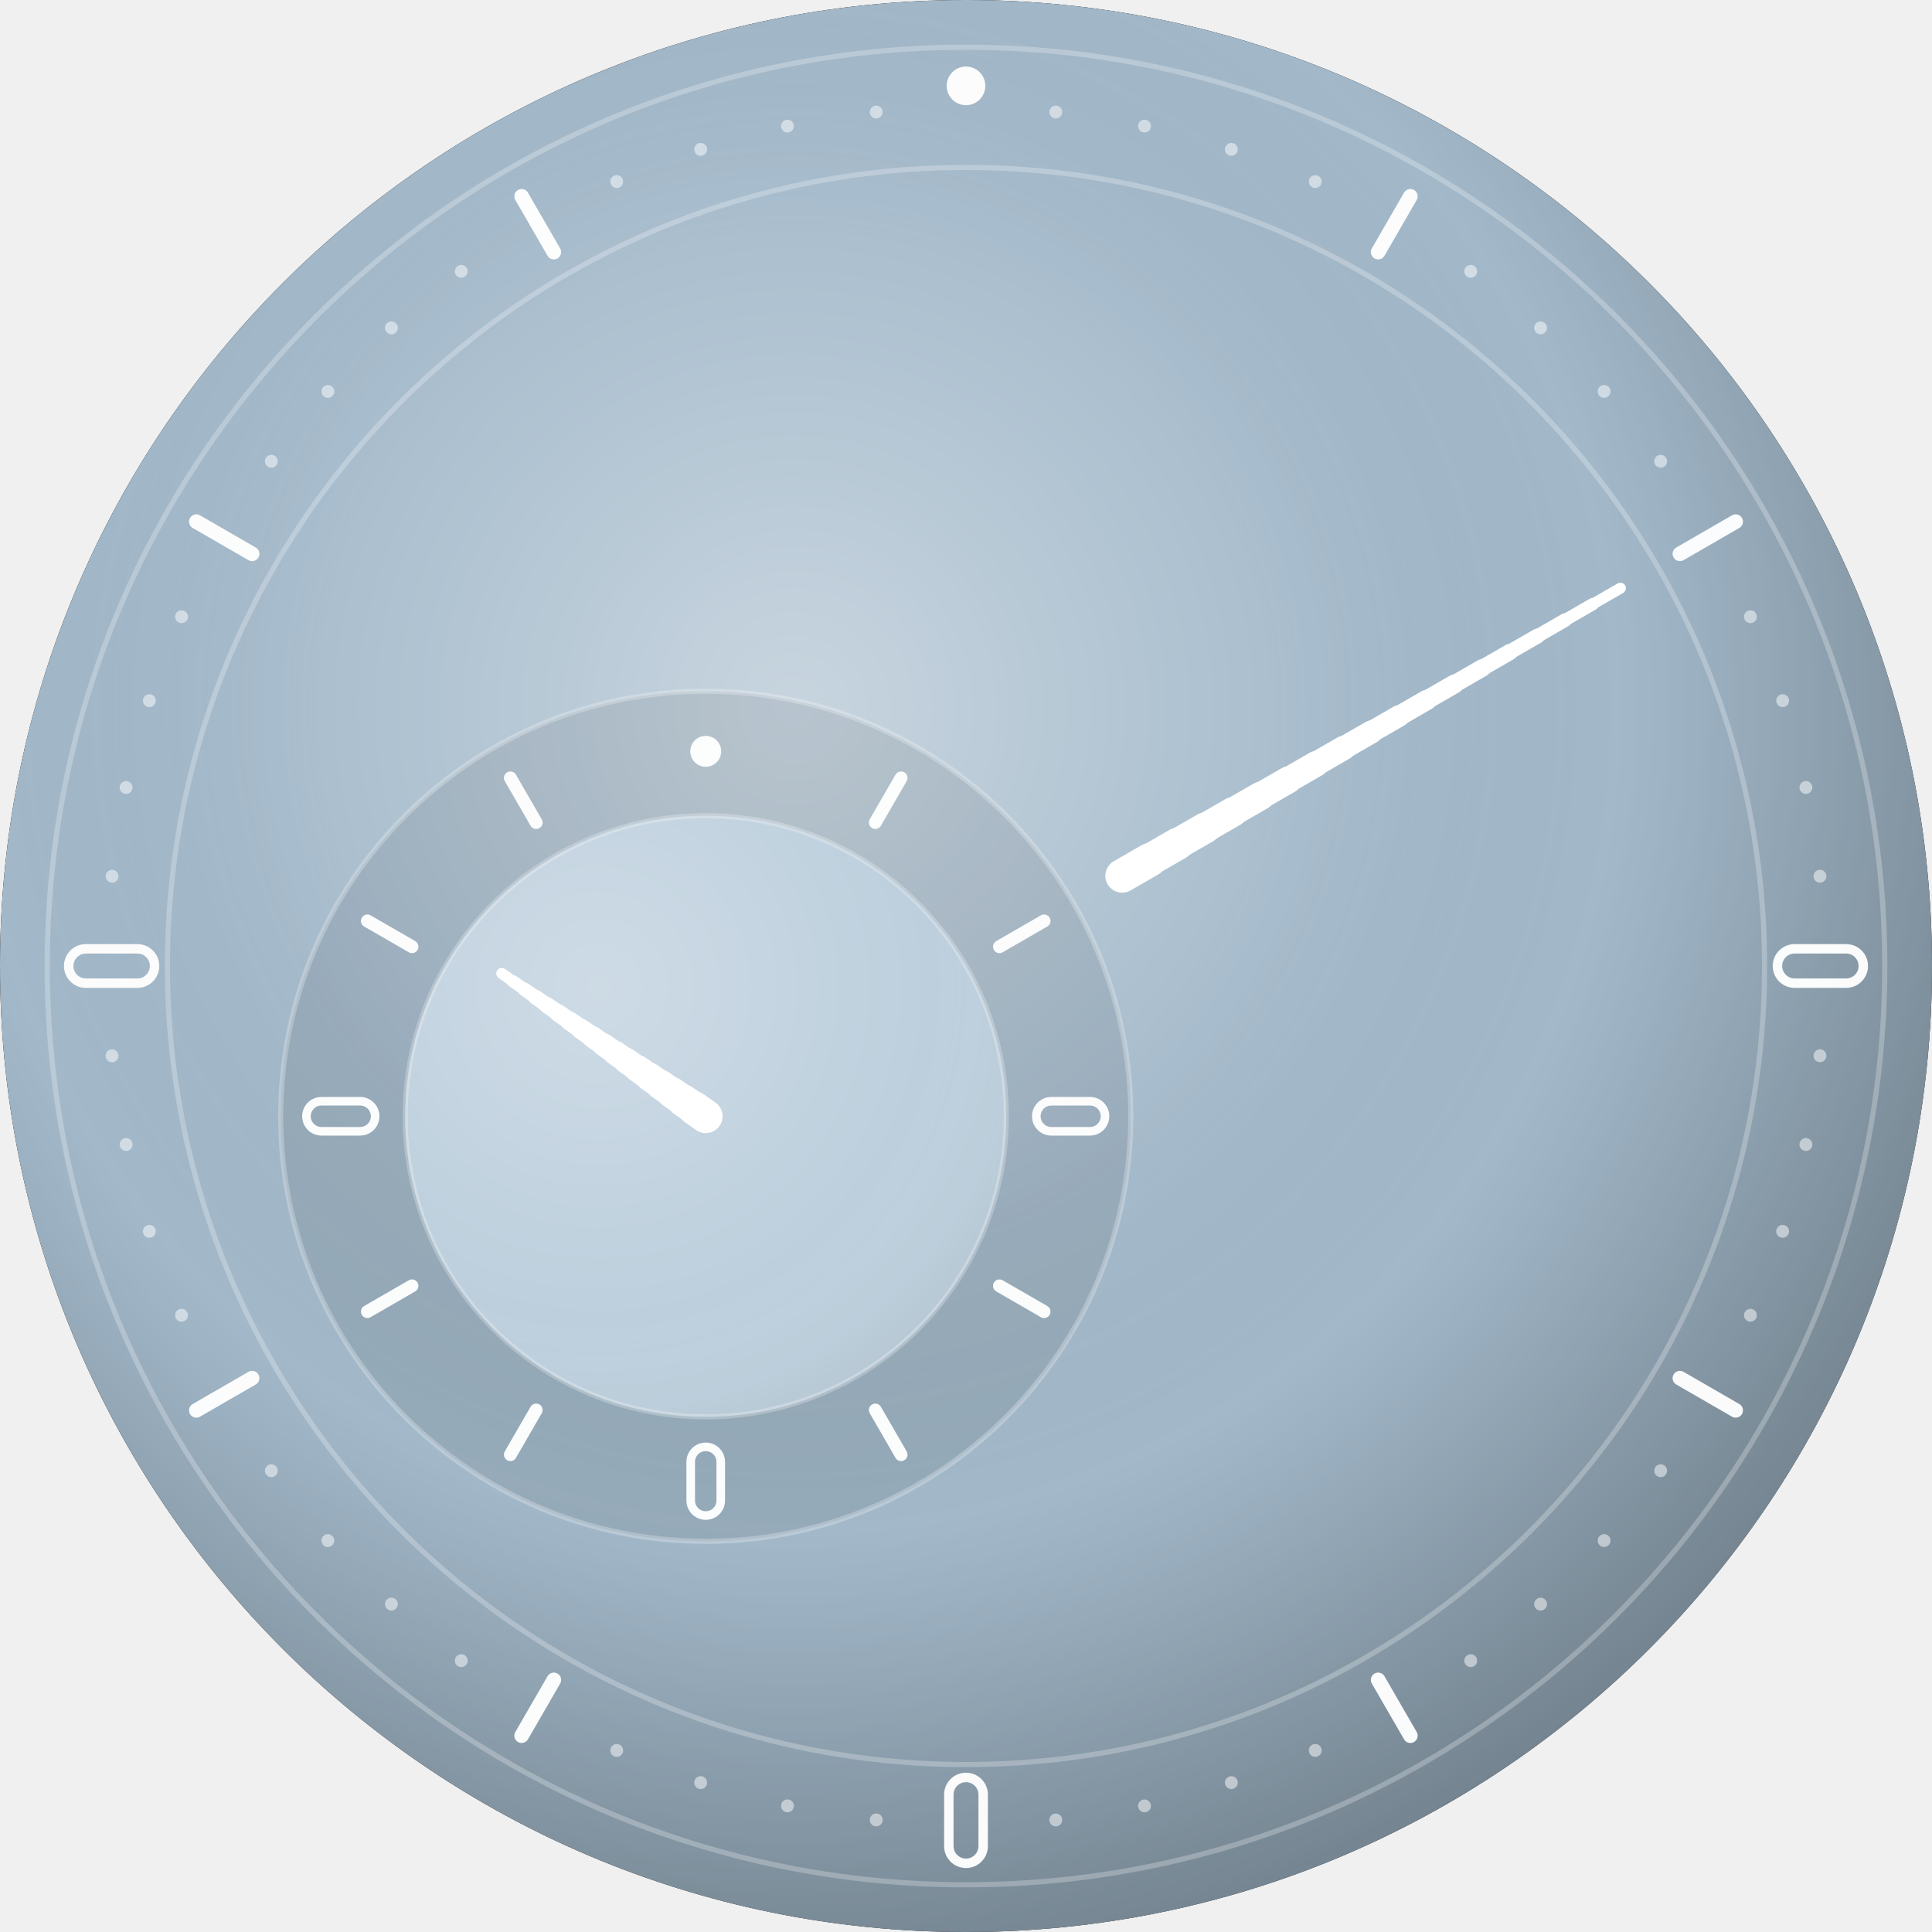
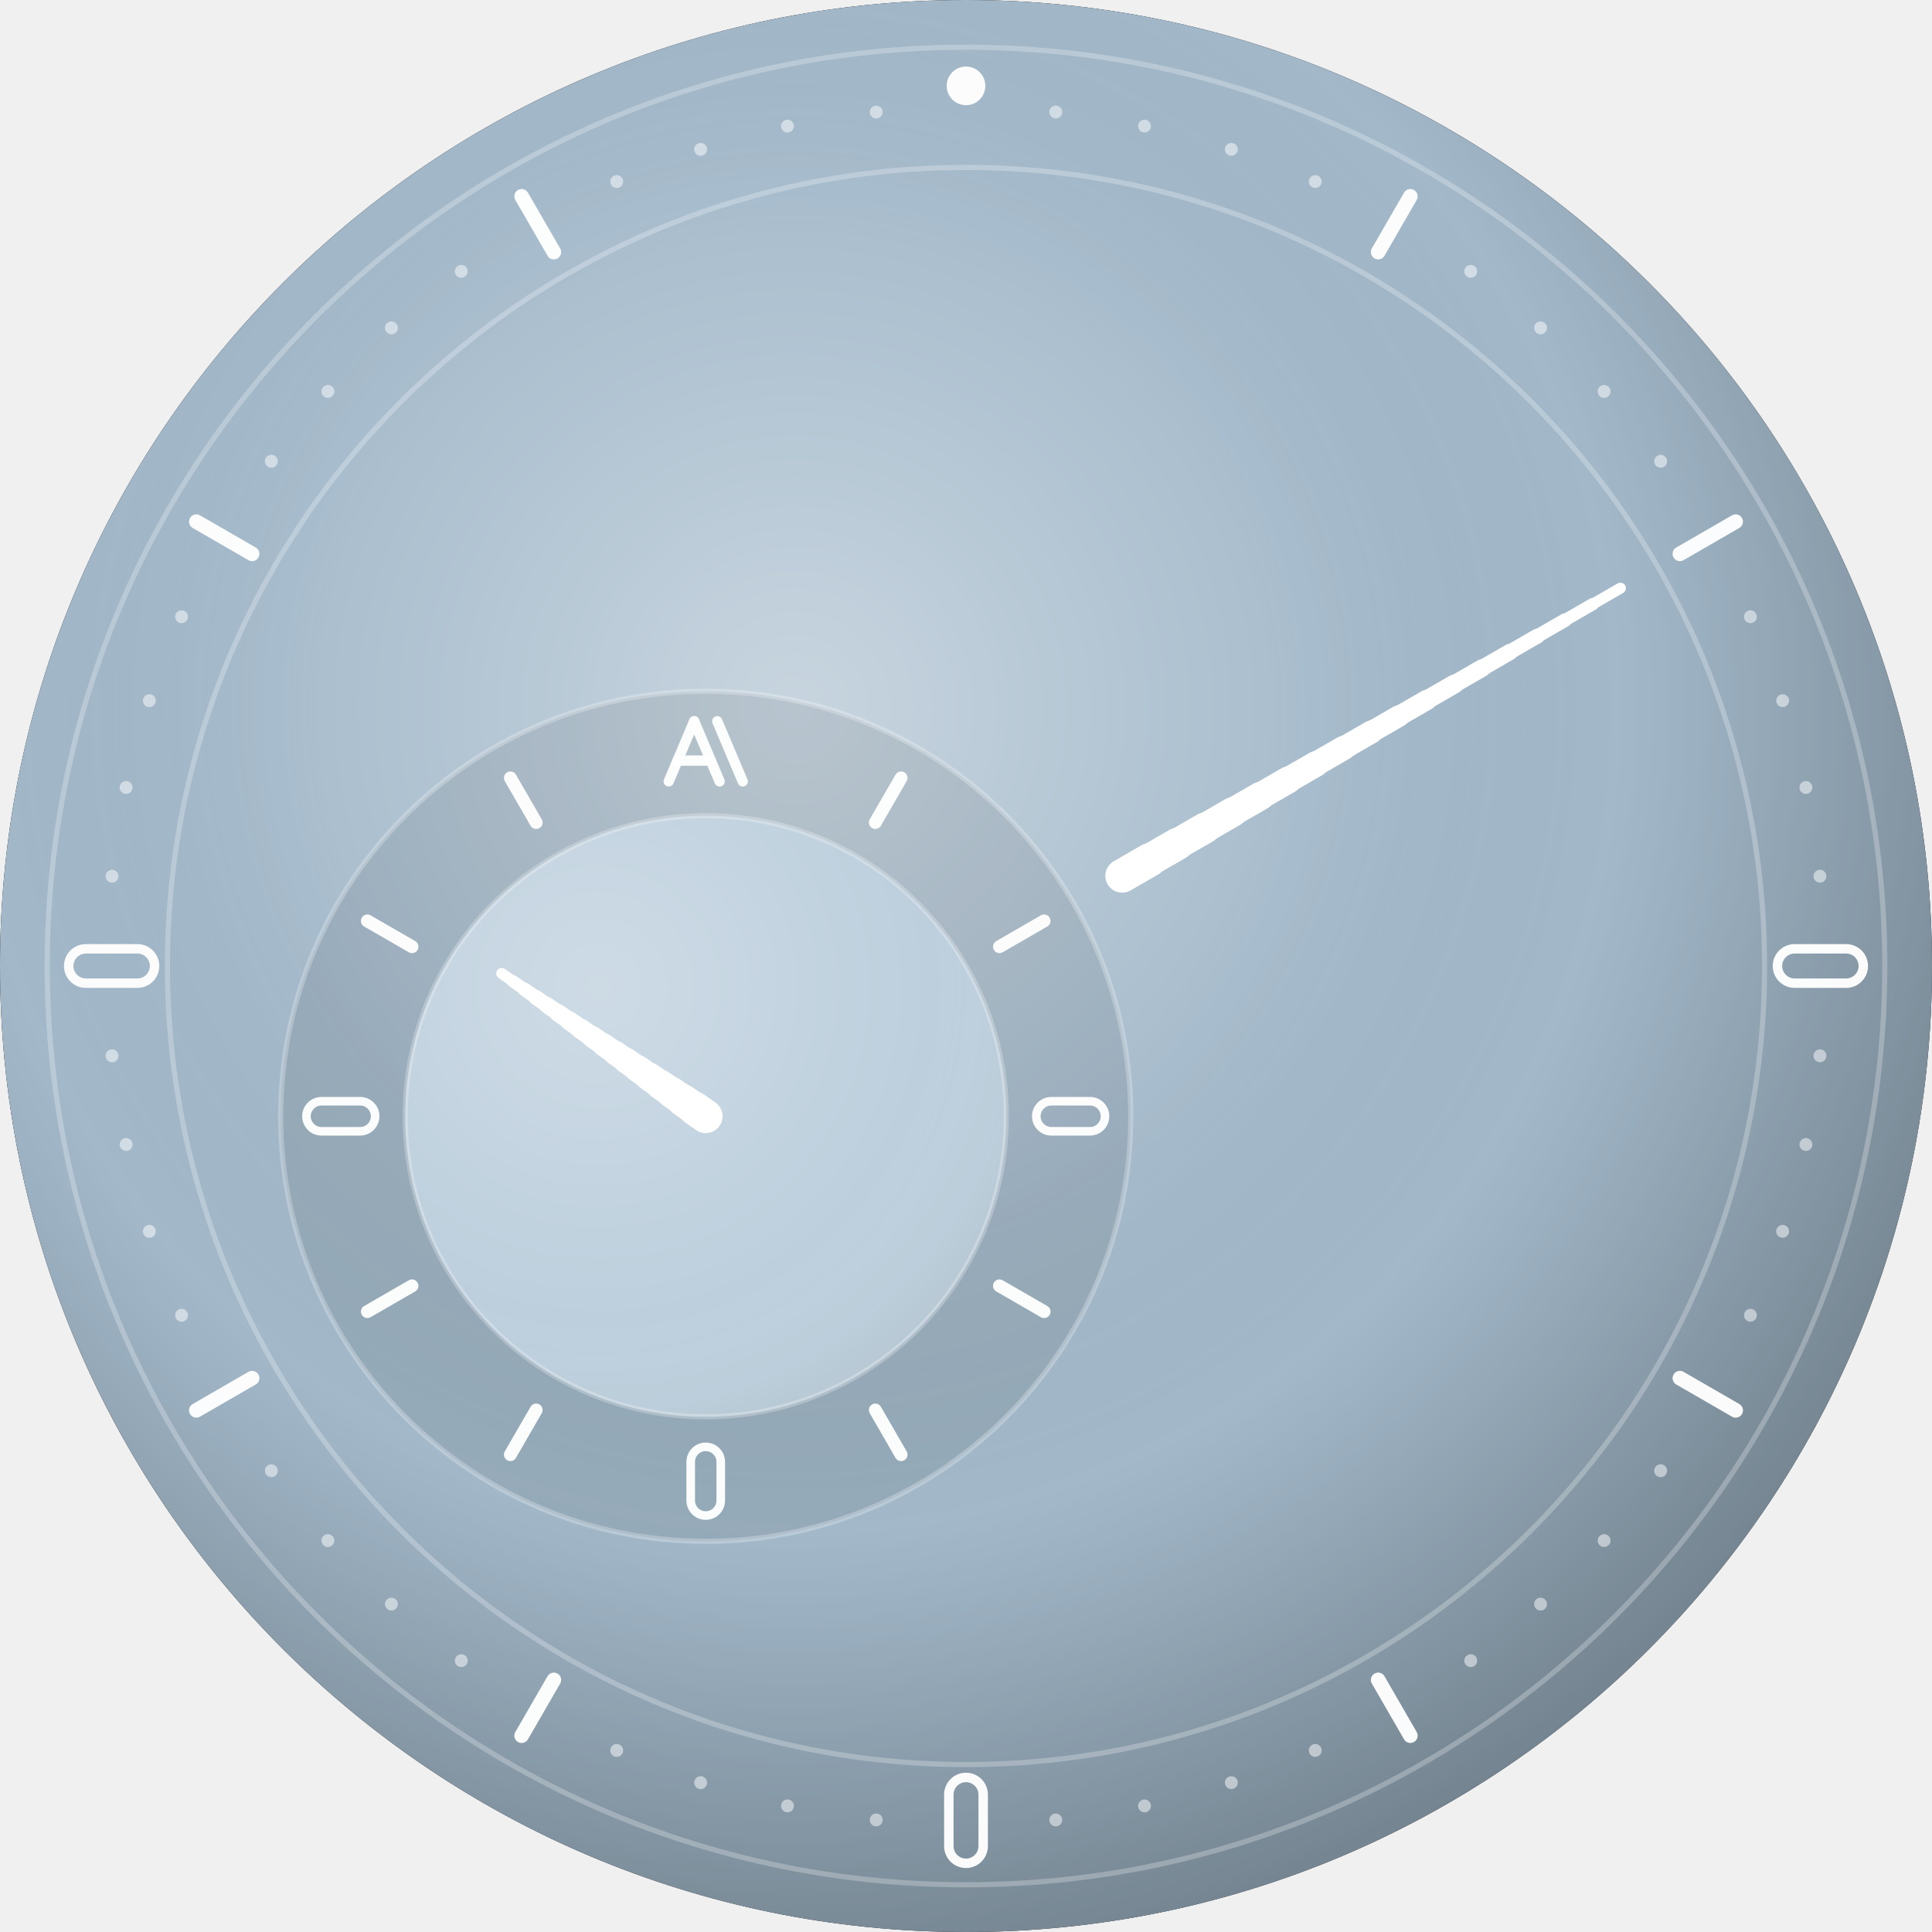
<svg xmlns="http://www.w3.org/2000/svg" viewBox="0 0 450 450" width="450" height="450">
  <defs>
    <radialGradient id="g-glacier" gradientUnits="userSpaceOnUse" cx="185" cy="165" r="320">
      <stop offset="0" stop-color="#FFFFFF" stop-opacity="0.400" />
      <stop offset="0.35" stop-color="#FFFFFF" stop-opacity="0.078" />
      <stop offset="0.6" stop-color="#000000" stop-opacity="0.000" />
      <stop offset="1" stop-color="#000000" stop-opacity="0.349" />
    </radialGradient>
    <radialGradient id="s-glacier" gradientUnits="userSpaceOnUse" cx="75" cy="70" r="140">
      <stop offset="0" stop-color="#FFFFFF" stop-opacity="0.251" />
      <stop offset="0.55" stop-color="#FFFFFF" stop-opacity="0.000" />
      <stop offset="1" stop-color="#000000" stop-opacity="0.149" />
    </radialGradient>
    <clipPath id="c-glacier">
      <circle cx="225.0" cy="225.0" r="225.0" />
    </clipPath>
  </defs>
  <g clip-path="url(#c-glacier)">
    <rect width="450" height="450" fill="#000" />
    <circle cx="225.0" cy="225.0" r="225.0" fill="#A3B9CA" />
    <circle cx="225.0" cy="225.0" r="225.0" fill="url(#g-glacier)" />
    <circle cx="225.0" cy="225.0" r="214" fill="none" stroke="#fff" stroke-opacity="0.25" stroke-width="1.2" />
    <circle cx="225.0" cy="225.0" r="186" fill="none" stroke="#fff" stroke-opacity="0.25" stroke-width="1.2" />
    <circle cx="225" cy="20" r="4.5" fill="#FFFFFF" fill-opacity="0.961" />
    <circle cx="245.91" cy="26.1" r="1.5" fill="#FFFFFF" fill-opacity="0.502" />
    <circle cx="266.58" cy="29.37" r="1.5" fill="#FFFFFF" fill-opacity="0.502" />
    <circle cx="286.8" cy="34.79" r="1.5" fill="#FFFFFF" fill-opacity="0.502" />
    <circle cx="306.35" cy="42.29" r="1.5" fill="#FFFFFF" fill-opacity="0.502" />
    <line x1="321" y1="58.72" x2="328.5" y2="45.73" stroke="#FFFFFF" stroke-opacity="0.961" stroke-width="3.4" stroke-linecap="round" />
    <circle cx="342.56" cy="63.2" r="1.5" fill="#FFFFFF" fill-opacity="0.502" />
    <circle cx="358.83" cy="76.37" r="1.5" fill="#FFFFFF" fill-opacity="0.502" />
    <circle cx="373.63" cy="91.17" r="1.5" fill="#FFFFFF" fill-opacity="0.502" />
    <circle cx="386.8" cy="107.44" r="1.5" fill="#FFFFFF" fill-opacity="0.502" />
    <line x1="391.28" y1="129" x2="404.27" y2="121.5" stroke="#FFFFFF" stroke-opacity="0.961" stroke-width="3.4" stroke-linecap="round" />
    <circle cx="407.71" cy="143.65" r="1.5" fill="#FFFFFF" fill-opacity="0.502" />
    <circle cx="415.21" cy="163.2" r="1.5" fill="#FFFFFF" fill-opacity="0.502" />
    <circle cx="420.63" cy="183.42" r="1.5" fill="#FFFFFF" fill-opacity="0.502" />
    <circle cx="423.9" cy="204.09" r="1.5" fill="#FFFFFF" fill-opacity="0.502" />
    <rect x="221" y="16" width="8" height="20" rx="4.0" fill="none" stroke="#FFFFFF" stroke-opacity="0.961" stroke-width="2.2" transform="rotate(90 225 225)" />
    <circle cx="423.9" cy="245.91" r="1.5" fill="#FFFFFF" fill-opacity="0.502" />
    <circle cx="420.63" cy="266.58" r="1.5" fill="#FFFFFF" fill-opacity="0.502" />
    <circle cx="415.21" cy="286.8" r="1.5" fill="#FFFFFF" fill-opacity="0.502" />
    <circle cx="407.71" cy="306.35" r="1.5" fill="#FFFFFF" fill-opacity="0.502" />
    <line x1="391.28" y1="321" x2="404.27" y2="328.5" stroke="#FFFFFF" stroke-opacity="0.961" stroke-width="3.4" stroke-linecap="round" />
    <circle cx="386.8" cy="342.56" r="1.5" fill="#FFFFFF" fill-opacity="0.502" />
    <circle cx="373.63" cy="358.83" r="1.5" fill="#FFFFFF" fill-opacity="0.502" />
    <circle cx="358.83" cy="373.63" r="1.5" fill="#FFFFFF" fill-opacity="0.502" />
    <circle cx="342.56" cy="386.8" r="1.5" fill="#FFFFFF" fill-opacity="0.502" />
    <line x1="321" y1="391.28" x2="328.5" y2="404.27" stroke="#FFFFFF" stroke-opacity="0.961" stroke-width="3.4" stroke-linecap="round" />
    <circle cx="306.35" cy="407.71" r="1.5" fill="#FFFFFF" fill-opacity="0.502" />
    <circle cx="286.8" cy="415.21" r="1.5" fill="#FFFFFF" fill-opacity="0.502" />
    <circle cx="266.58" cy="420.63" r="1.5" fill="#FFFFFF" fill-opacity="0.502" />
    <circle cx="245.91" cy="423.9" r="1.5" fill="#FFFFFF" fill-opacity="0.502" />
    <rect x="221" y="16" width="8" height="20" rx="4.0" fill="none" stroke="#FFFFFF" stroke-opacity="0.961" stroke-width="2.2" transform="rotate(180 225 225)" />
    <circle cx="204.09" cy="423.9" r="1.5" fill="#FFFFFF" fill-opacity="0.502" />
    <circle cx="183.42" cy="420.63" r="1.5" fill="#FFFFFF" fill-opacity="0.502" />
    <circle cx="163.2" cy="415.21" r="1.5" fill="#FFFFFF" fill-opacity="0.502" />
    <circle cx="143.65" cy="407.71" r="1.5" fill="#FFFFFF" fill-opacity="0.502" />
    <line x1="129" y1="391.28" x2="121.5" y2="404.27" stroke="#FFFFFF" stroke-opacity="0.961" stroke-width="3.4" stroke-linecap="round" />
    <circle cx="107.44" cy="386.8" r="1.5" fill="#FFFFFF" fill-opacity="0.502" />
    <circle cx="91.17" cy="373.63" r="1.5" fill="#FFFFFF" fill-opacity="0.502" />
    <circle cx="76.37" cy="358.83" r="1.5" fill="#FFFFFF" fill-opacity="0.502" />
    <circle cx="63.2" cy="342.56" r="1.5" fill="#FFFFFF" fill-opacity="0.502" />
    <line x1="58.72" y1="321" x2="45.73" y2="328.5" stroke="#FFFFFF" stroke-opacity="0.961" stroke-width="3.4" stroke-linecap="round" />
    <circle cx="42.29" cy="306.35" r="1.5" fill="#FFFFFF" fill-opacity="0.502" />
    <circle cx="34.79" cy="286.8" r="1.5" fill="#FFFFFF" fill-opacity="0.502" />
    <circle cx="29.37" cy="266.58" r="1.5" fill="#FFFFFF" fill-opacity="0.502" />
    <circle cx="26.1" cy="245.91" r="1.5" fill="#FFFFFF" fill-opacity="0.502" />
    <rect x="221" y="16" width="8" height="20" rx="4.0" fill="none" stroke="#FFFFFF" stroke-opacity="0.961" stroke-width="2.2" transform="rotate(270 225 225)" />
    <circle cx="26.1" cy="204.09" r="1.5" fill="#FFFFFF" fill-opacity="0.502" />
    <circle cx="29.37" cy="183.42" r="1.5" fill="#FFFFFF" fill-opacity="0.502" />
    <circle cx="34.79" cy="163.2" r="1.5" fill="#FFFFFF" fill-opacity="0.502" />
    <circle cx="42.29" cy="143.65" r="1.5" fill="#FFFFFF" fill-opacity="0.502" />
    <line x1="58.72" y1="129" x2="45.73" y2="121.5" stroke="#FFFFFF" stroke-opacity="0.961" stroke-width="3.4" stroke-linecap="round" />
    <circle cx="63.2" cy="107.44" r="1.5" fill="#FFFFFF" fill-opacity="0.502" />
    <circle cx="76.37" cy="91.17" r="1.5" fill="#FFFFFF" fill-opacity="0.502" />
    <circle cx="91.17" cy="76.37" r="1.5" fill="#FFFFFF" fill-opacity="0.502" />
    <circle cx="107.44" cy="63.2" r="1.5" fill="#FFFFFF" fill-opacity="0.502" />
    <line x1="129" y1="58.72" x2="121.5" y2="45.73" stroke="#FFFFFF" stroke-opacity="0.961" stroke-width="3.4" stroke-linecap="round" />
    <circle cx="143.65" cy="42.29" r="1.5" fill="#FFFFFF" fill-opacity="0.502" />
    <circle cx="163.2" cy="34.79" r="1.5" fill="#FFFFFF" fill-opacity="0.502" />
    <circle cx="183.42" cy="29.37" r="1.5" fill="#FFFFFF" fill-opacity="0.502" />
    <circle cx="204.09" cy="26.1" r="1.5" fill="#FFFFFF" fill-opacity="0.502" />
    <g transform="rotate(60 225.0 225.0)">
      <g>
        <line x1="225" y1="183" x2="225" y2="175.56" stroke="#fff" stroke-width="7.84" stroke-linecap="round" />
        <line x1="225" y1="175.56" x2="225" y2="168.11" stroke="#fff" stroke-width="7.53" stroke-linecap="round" />
        <line x1="225" y1="168.11" x2="225" y2="160.67" stroke="#fff" stroke-width="7.22" stroke-linecap="round" />
        <line x1="225" y1="160.67" x2="225" y2="153.22" stroke="#fff" stroke-width="6.91" stroke-linecap="round" />
        <line x1="225" y1="153.22" x2="225" y2="145.78" stroke="#fff" stroke-width="6.6" stroke-linecap="round" />
        <line x1="225" y1="145.78" x2="225" y2="138.33" stroke="#fff" stroke-width="6.29" stroke-linecap="round" />
        <line x1="225" y1="138.33" x2="225" y2="130.89" stroke="#fff" stroke-width="5.98" stroke-linecap="round" />
        <line x1="225" y1="130.89" x2="225" y2="123.44" stroke="#fff" stroke-width="5.67" stroke-linecap="round" />
        <line x1="225" y1="123.44" x2="225" y2="116" stroke="#fff" stroke-width="5.36" stroke-linecap="round" />
        <line x1="225" y1="116" x2="225" y2="108.56" stroke="#fff" stroke-width="5.04" stroke-linecap="round" />
        <line x1="225" y1="108.56" x2="225" y2="101.11" stroke="#fff" stroke-width="4.73" stroke-linecap="round" />
        <line x1="225" y1="101.11" x2="225" y2="93.67" stroke="#fff" stroke-width="4.42" stroke-linecap="round" />
        <line x1="225" y1="93.67" x2="225" y2="86.22" stroke="#fff" stroke-width="4.11" stroke-linecap="round" />
        <line x1="225" y1="86.22" x2="225" y2="78.78" stroke="#fff" stroke-width="3.8" stroke-linecap="round" />
        <line x1="225" y1="78.78" x2="225" y2="71.33" stroke="#fff" stroke-width="3.49" stroke-linecap="round" />
        <line x1="225" y1="71.33" x2="225" y2="63.89" stroke="#fff" stroke-width="3.18" stroke-linecap="round" />
        <line x1="225" y1="63.89" x2="225" y2="56.44" stroke="#fff" stroke-width="2.87" stroke-linecap="round" />
        <line x1="225" y1="56.44" x2="225" y2="49" stroke="#fff" stroke-width="2.56" stroke-linecap="round" />
      </g>
      <g transform="translate(125 195) rotate(-60 100 100)">
        <circle cx="100" cy="100" r="99" fill="#000" fill-opacity="0.08" stroke="#fff" stroke-opacity="0.25" stroke-width="1.2" />
        <circle cx="100" cy="100" r="70" fill="#BDCFDD" />
        <circle cx="100" cy="100" r="70" fill="url(#s-glacier)" stroke="#fff" stroke-opacity="0.25" stroke-width="1.2" />
-         <circle cx="100" cy="15" r="3.6" fill="#FFFFFF" fill-opacity="0.961" />
+         <line x1="97.31" y1="8" x2="91.38" y2="22" stroke="#FFFFFF" stroke-opacity="0.961" stroke-width="2.4" stroke-linecap="round" />
+         <line x1="97.31" y1="8" x2="103.23" y2="22" stroke="#FFFFFF" stroke-opacity="0.961" stroke-width="2.4" stroke-linecap="round" />
+         <line x1="93.43" y1="17.15" x2="101.18" y2="17.15" stroke="#FFFFFF" stroke-opacity="0.961" stroke-width="2.4" stroke-linecap="round" />
+         <line x1="102.69" y1="8" x2="108.62" y2="22" stroke="#FFFFFF" stroke-opacity="0.961" stroke-width="2.4" stroke-linecap="round" />
        <line x1="139.5" y1="31.58" x2="145.5" y2="21.19" stroke="#FFFFFF" stroke-opacity="0.961" stroke-width="3" stroke-linecap="round" />
        <line x1="168.42" y1="60.5" x2="178.81" y2="54.5" stroke="#FFFFFF" stroke-opacity="0.961" stroke-width="3" stroke-linecap="round" />
        <rect x="96.5" y="7" width="7" height="16" rx="3.5" fill="none" stroke="#FFFFFF" stroke-opacity="0.961" stroke-width="2" transform="rotate(90 100 100)" />
        <line x1="168.42" y1="139.5" x2="178.81" y2="145.5" stroke="#FFFFFF" stroke-opacity="0.961" stroke-width="3" stroke-linecap="round" />
        <line x1="139.5" y1="168.42" x2="145.5" y2="178.81" stroke="#FFFFFF" stroke-opacity="0.961" stroke-width="3" stroke-linecap="round" />
        <rect x="96.5" y="7" width="7" height="16" rx="3.5" fill="none" stroke="#FFFFFF" stroke-opacity="0.961" stroke-width="2" transform="rotate(180 100 100)" />
        <line x1="60.5" y1="168.42" x2="54.5" y2="178.81" stroke="#FFFFFF" stroke-opacity="0.961" stroke-width="3" stroke-linecap="round" />
        <line x1="31.58" y1="139.5" x2="21.19" y2="145.5" stroke="#FFFFFF" stroke-opacity="0.961" stroke-width="3" stroke-linecap="round" />
        <rect x="96.5" y="7" width="7" height="16" rx="3.5" fill="none" stroke="#FFFFFF" stroke-opacity="0.961" stroke-width="2" transform="rotate(270 100 100)" />
        <line x1="31.58" y1="60.5" x2="21.19" y2="54.5" stroke="#FFFFFF" stroke-opacity="0.961" stroke-width="3" stroke-linecap="round" />
        <line x1="60.5" y1="31.58" x2="54.5" y2="21.19" stroke="#FFFFFF" stroke-opacity="0.961" stroke-width="3" stroke-linecap="round" />
        <g transform="rotate(305 100 100)">
          <line x1="100" y1="100" x2="100" y2="96.78" stroke="#fff" stroke-width="7.84" stroke-linecap="round" />
          <line x1="100" y1="96.78" x2="100" y2="93.56" stroke="#fff" stroke-width="7.53" stroke-linecap="round" />
          <line x1="100" y1="93.56" x2="100" y2="90.33" stroke="#fff" stroke-width="7.22" stroke-linecap="round" />
          <line x1="100" y1="90.33" x2="100" y2="87.11" stroke="#fff" stroke-width="6.91" stroke-linecap="round" />
          <line x1="100" y1="87.11" x2="100" y2="83.89" stroke="#fff" stroke-width="6.6" stroke-linecap="round" />
          <line x1="100" y1="83.89" x2="100" y2="80.67" stroke="#fff" stroke-width="6.29" stroke-linecap="round" />
          <line x1="100" y1="80.67" x2="100" y2="77.44" stroke="#fff" stroke-width="5.98" stroke-linecap="round" />
          <line x1="100" y1="77.44" x2="100" y2="74.22" stroke="#fff" stroke-width="5.67" stroke-linecap="round" />
          <line x1="100" y1="74.22" x2="100" y2="71" stroke="#fff" stroke-width="5.36" stroke-linecap="round" />
          <line x1="100" y1="71" x2="100" y2="67.78" stroke="#fff" stroke-width="5.04" stroke-linecap="round" />
          <line x1="100" y1="67.78" x2="100" y2="64.56" stroke="#fff" stroke-width="4.73" stroke-linecap="round" />
          <line x1="100" y1="64.56" x2="100" y2="61.33" stroke="#fff" stroke-width="4.42" stroke-linecap="round" />
          <line x1="100" y1="61.33" x2="100" y2="58.11" stroke="#fff" stroke-width="4.11" stroke-linecap="round" />
          <line x1="100" y1="58.11" x2="100" y2="54.89" stroke="#fff" stroke-width="3.8" stroke-linecap="round" />
          <line x1="100" y1="54.89" x2="100" y2="51.67" stroke="#fff" stroke-width="3.49" stroke-linecap="round" />
          <line x1="100" y1="51.67" x2="100" y2="48.44" stroke="#fff" stroke-width="3.18" stroke-linecap="round" />
          <line x1="100" y1="48.44" x2="100" y2="45.22" stroke="#fff" stroke-width="2.87" stroke-linecap="round" />
          <line x1="100" y1="45.22" x2="100" y2="42" stroke="#fff" stroke-width="2.56" stroke-linecap="round" />
        </g>
      </g>
    </g>
  </g>
</svg>
